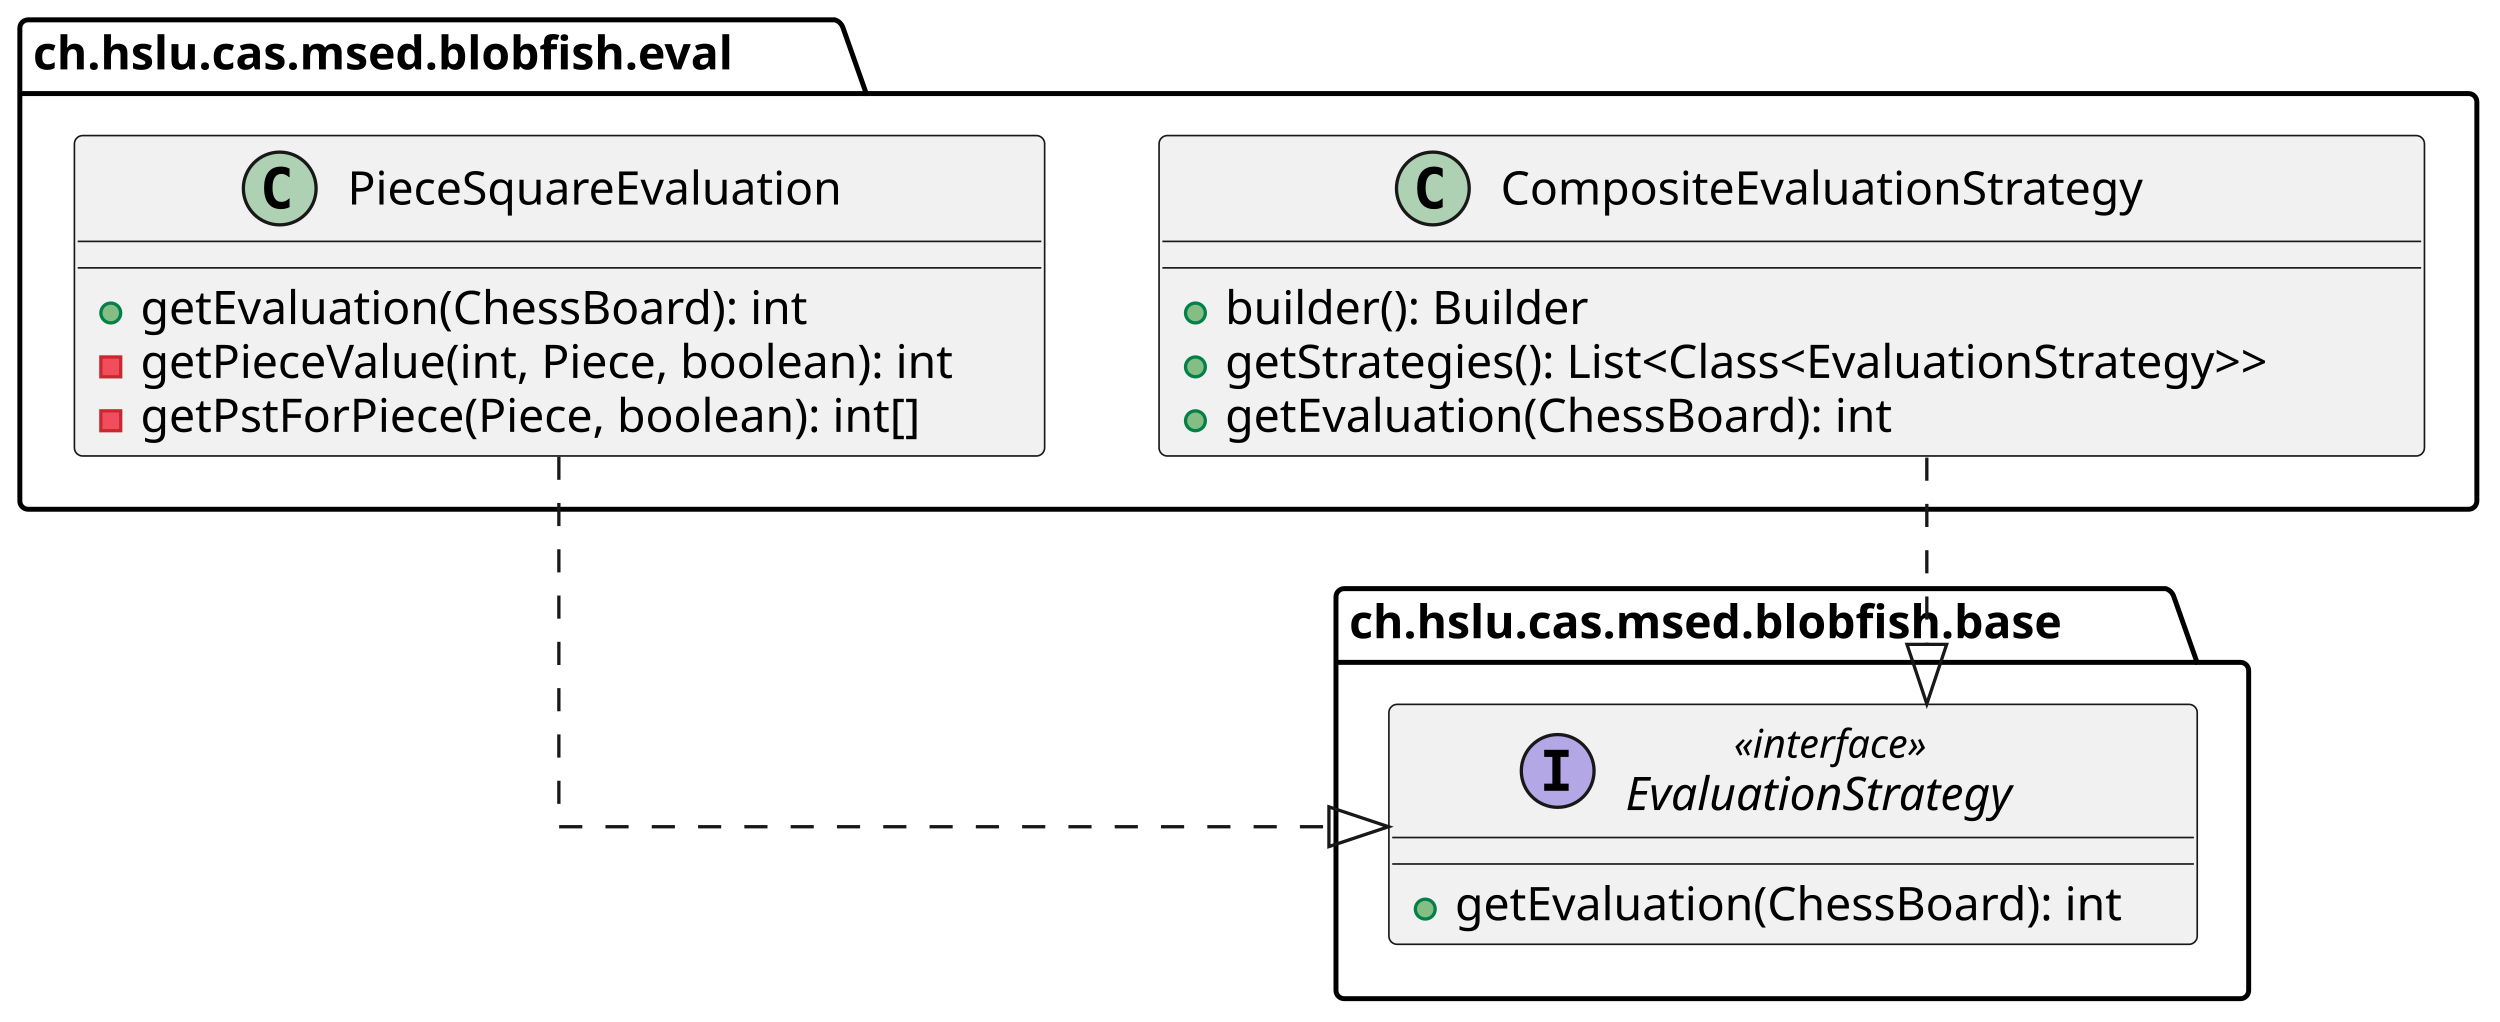
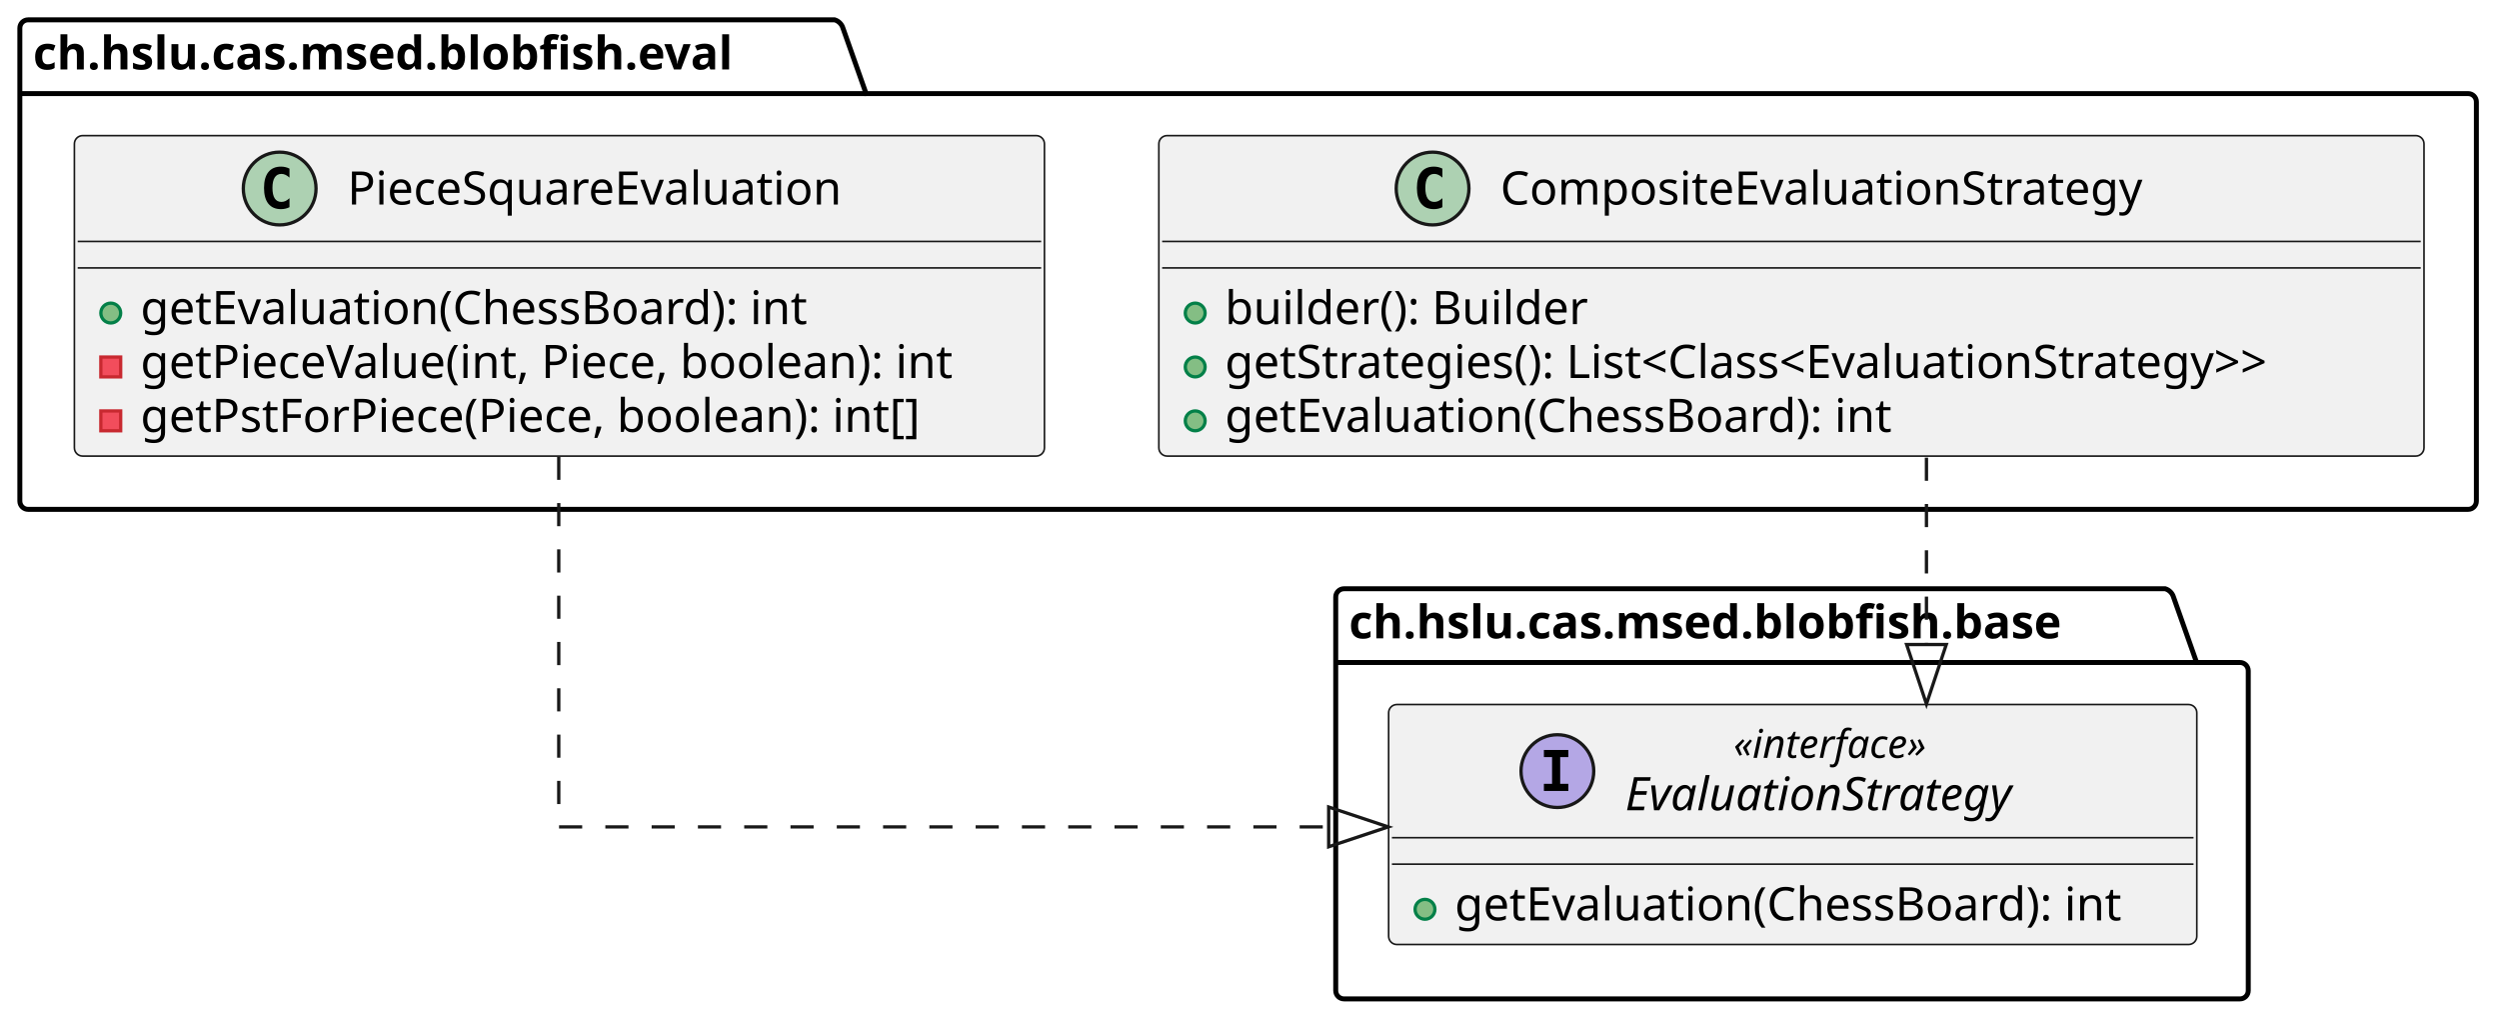
- <svg xmlns="http://www.w3.org/2000/svg" contentStyleType="text/css" data-diagram-type="CLASS" height="309px" preserveAspectRatio="none" style="width:756px;height:309px;background:#FFFFFF;" version="1.1" viewBox="0 0 756 309" width="756px" zoomAndPan="magnify">
+ <svg xmlns="http://www.w3.org/2000/svg" contentStyleType="text/css" data-diagram-type="CLASS" height="965.625px" preserveAspectRatio="none" style="width:2362px;height:965px;background:#FFFFFF;" version="1.1" viewBox="0 0 2362 965" width="2362.5px" zoomAndPan="magnify">
  <defs />
  <g>
-     <g class="cluster" data-entity="ch.hslu.cas.msed.blobfish.base" data-source-line="6" data-uid="ent0002" id="cluster_ch.hslu.cas.msed.blobfish.base">
-       <path d="M406.5,178 L654.886,178 A3.75,3.75 0 0 1 657.386,180.5 L664.386,200.297 L677.5,200.297 A2.5,2.5 0 0 1 680,202.797 L680,299.5 A2.5,2.5 0 0 1 677.5,302 L406.5,302 A2.5,2.5 0 0 1 404,299.5 L404,180.5 A2.5,2.5 0 0 1 406.5,178" fill="none" style="stroke:#000000;stroke-width:1.5;" />
-       <line style="stroke:#000000;stroke-width:1.5;" x1="404" x2="664.386" y1="200.297" y2="200.297" />
-       <text fill="#000000" font-family="sans-serif" font-size="14" font-weight="bold" lengthAdjust="spacing" textLength="247.386" x="408" y="192.995">ch.hslu.cas.msed.blobfish.base</text>
+     <g class="cluster" data-entity="ch.hslu.cas.msed.blobfish.base" data-source-line="7" data-uid="ent0002" id="cluster_ch.hslu.cas.msed.blobfish.base">
+       <path d="M1270.312,556.25 L2046.518,556.25 A11.719,11.719 0 0 1 2054.33,564.062 L2076.205,625.928 L2117.188,625.928 A7.812,7.812 0 0 1 2125,633.74 L2125,935.938 A7.812,7.812 0 0 1 2117.188,943.75 L1270.312,943.75 A7.812,7.812 0 0 1 1262.5,935.938 L1262.5,564.062 A7.812,7.812 0 0 1 1270.312,556.25" fill="none" style="stroke:#000000;stroke-width:4.688;" />
+       <line style="stroke:#000000;stroke-width:4.688;" x1="1262.5" x2="2076.205" y1="625.928" y2="625.928" />
+       <text fill="#000000" font-family="sans-serif" font-size="43.75" font-weight="bold" lengthAdjust="spacing" textLength="773.08" x="1275" y="603.11">ch.hslu.cas.msed.blobfish.base</text>
    </g>
-     <g class="cluster" data-entity="ch.hslu.cas.msed.blobfish.eval" data-source-line="12" data-uid="ent0004" id="cluster_ch.hslu.cas.msed.blobfish.eval">
-       <path d="M8.5,6 L252.456,6 A3.75,3.75 0 0 1 254.956,8.5 L261.956,28.297 L746.5,28.297 A2.5,2.5 0 0 1 749,30.797 L749,151.5 A2.5,2.5 0 0 1 746.5,154 L8.5,154 A2.5,2.5 0 0 1 6,151.5 L6,8.5 A2.5,2.5 0 0 1 8.5,6" fill="none" style="stroke:#000000;stroke-width:1.5;" />
-       <line style="stroke:#000000;stroke-width:1.5;" x1="6" x2="261.956" y1="28.297" y2="28.297" />
-       <text fill="#000000" font-family="sans-serif" font-size="14" font-weight="bold" lengthAdjust="spacing" textLength="242.956" x="10" y="20.995">ch.hslu.cas.msed.blobfish.eval</text>
+     <g class="cluster" data-entity="ch.hslu.cas.msed.blobfish.eval" data-source-line="13" data-uid="ent0004" id="cluster_ch.hslu.cas.msed.blobfish.eval">
+       <path d="M26.562,18.75 L788.925,18.75 A11.719,11.719 0 0 1 796.738,26.562 L818.613,88.428 L2332.812,88.428 A7.812,7.812 0 0 1 2340.625,96.24 L2340.625,473.438 A7.812,7.812 0 0 1 2332.812,481.25 L26.562,481.25 A7.812,7.812 0 0 1 18.75,473.438 L18.75,26.562 A7.812,7.812 0 0 1 26.562,18.75" fill="none" style="stroke:#000000;stroke-width:4.688;" />
+       <line style="stroke:#000000;stroke-width:4.688;" x1="18.75" x2="818.613" y1="88.428" y2="88.428" />
+       <text fill="#000000" font-family="sans-serif" font-size="43.75" font-weight="bold" lengthAdjust="spacing" textLength="759.238" x="31.25" y="65.61">ch.hslu.cas.msed.blobfish.eval</text>
    </g>
-     <g class="entity" data-entity="EvaluationStrategy" data-source-line="7" data-uid="ent0003" id="entity_EvaluationStrategy">
-       <rect fill="#F1F1F1" height="72.562" rx="2.5" ry="2.5" style="stroke:#181818;stroke-width:0.5;" width="244.442" x="420" y="213" />
-       <ellipse cx="471.044" cy="233.133" fill="#B4A7E5" rx="11" ry="11" style="stroke:#181818;stroke-width:1;" />
-       <path d="M466.966,228.898 L466.966,226.742 L474.356,226.742 L474.356,228.898 L471.888,228.898 L471.888,236.977 L474.356,236.977 L474.356,239.133 L466.966,239.133 L466.966,236.977 L469.435,236.977 L469.435,228.898 L466.966,228.898 Z " fill="#000000" />
-       <text fill="#000000" font-family="sans-serif" font-size="12" font-style="italic" lengthAdjust="spacing" textLength="68.332" x="524.305" y="229.139">«interface»</text>
-       <text fill="#000000" font-family="sans-serif" font-size="14" font-style="italic" lengthAdjust="spacing" textLength="133.855" x="491.544" y="244.964">EvaluationStrategy</text>
-       <line style="stroke:#181818;stroke-width:0.5;" x1="421" x2="663.442" y1="253.266" y2="253.266" />
-       <line style="stroke:#181818;stroke-width:0.5;" x1="421" x2="663.442" y1="261.266" y2="261.266" />
-       <ellipse cx="431" cy="274.914" fill="#84BE84" rx="3" ry="3" style="stroke:#038048;stroke-width:1;" />
-       <text fill="#000000" font-family="sans-serif" font-size="14" lengthAdjust="spacing" textLength="218.442" x="440" y="278.261">getEvaluation(ChessBoard): int</text>
+     <g class="entity" data-entity="EvaluationStrategy" data-source-line="8" data-uid="ent0003" id="entity_EvaluationStrategy">
+       <rect fill="#F1F1F1" height="226.758" rx="7.812" ry="7.812" style="stroke:#181818;stroke-width:1.562;" width="763.882" x="1312.5" y="665.625" />
+       <ellipse cx="1472.012" cy="728.54" fill="#B4A7E5" rx="34.375" ry="34.375" style="stroke:#181818;stroke-width:3.125;" />
+       <path d="M1459.268,715.308 L1459.268,708.569 L1482.364,708.569 L1482.364,715.308 L1474.649,715.308 L1474.649,740.552 L1482.364,740.552 L1482.364,747.29 L1459.268,747.29 L1459.268,740.552 L1466.983,740.552 L1466.983,715.308 L1459.268,715.308 Z " fill="#000000" />
+       <text fill="#000000" font-family="sans-serif" font-size="37.5" font-style="italic" lengthAdjust="spacing" textLength="213.538" x="1638.454" y="716.058">«interface»</text>
+       <text fill="#000000" font-family="sans-serif" font-size="43.75" font-style="italic" lengthAdjust="spacing" textLength="418.295" x="1536.075" y="765.512">EvaluationStrategy</text>
+       <line style="stroke:#181818;stroke-width:1.562;" x1="1315.625" x2="2073.257" y1="791.455" y2="791.455" />
+       <line style="stroke:#181818;stroke-width:1.562;" x1="1315.625" x2="2073.257" y1="816.455" y2="816.455" />
+       <ellipse cx="1346.875" cy="859.106" fill="#84BE84" rx="9.375" ry="9.375" style="stroke:#038048;stroke-width:3.125;" />
+       <text fill="#000000" font-family="sans-serif" font-size="43.75" lengthAdjust="spacing" textLength="682.632" x="1375" y="869.565">getEvaluation(ChessBoard): int</text>
    </g>
-     <g class="entity" data-entity="CompositeEvaluationStrategy" data-source-line="13" data-uid="ent0005" id="entity_CompositeEvaluationStrategy">
-       <rect fill="#F1F1F1" height="96.891" rx="2.5" ry="2.5" style="stroke:#181818;stroke-width:0.5;" width="382.658" x="350.5" y="41" />
-       <ellipse cx="433.293" cy="57" fill="#ADD1B2" rx="11" ry="11" style="stroke:#181818;stroke-width:1;" />
-       <path d="M436.262,62.641 Q435.684,62.938 435.043,63.078 Q434.403,63.234 433.7,63.234 Q431.2,63.234 429.872,61.594 Q428.559,59.938 428.559,56.812 Q428.559,53.688 429.872,52.031 Q431.2,50.375 433.7,50.375 Q434.403,50.375 435.043,50.531 Q435.7,50.688 436.262,50.984 L436.262,53.703 Q435.637,53.125 435.043,52.859 Q434.45,52.578 433.825,52.578 Q432.481,52.578 431.793,53.656 Q431.106,54.719 431.106,56.812 Q431.106,58.906 431.793,59.984 Q432.481,61.047 433.825,61.047 Q434.45,61.047 435.043,60.781 Q435.637,60.5 436.262,59.922 L436.262,62.641 Z " fill="#000000" />
-       <text fill="#000000" font-family="sans-serif" font-size="14" lengthAdjust="spacing" textLength="208.571" x="453.793" y="61.847">CompositeEvaluationStrategy</text>
-       <line style="stroke:#181818;stroke-width:0.5;" x1="351.5" x2="732.158" y1="73" y2="73" />
-       <line style="stroke:#181818;stroke-width:0.5;" x1="351.5" x2="732.158" y1="81" y2="81" />
-       <ellipse cx="361.5" cy="94.648" fill="#84BE84" rx="3" ry="3" style="stroke:#038048;stroke-width:1;" />
-       <text fill="#000000" font-family="sans-serif" font-size="14" lengthAdjust="spacing" textLength="118.398" x="370.5" y="97.995">builder(): Builder</text>
-       <ellipse cx="361.5" cy="110.945" fill="#84BE84" rx="3" ry="3" style="stroke:#038048;stroke-width:1;" />
-       <text fill="#000000" font-family="sans-serif" font-size="14" lengthAdjust="spacing" textLength="356.658" x="370.5" y="114.292">getStrategies(): List&lt;Class&lt;EvaluationStrategy&gt;&gt;</text>
-       <ellipse cx="361.5" cy="127.242" fill="#84BE84" rx="3" ry="3" style="stroke:#038048;stroke-width:1;" />
-       <text fill="#000000" font-family="sans-serif" font-size="14" lengthAdjust="spacing" textLength="218.442" x="370.5" y="130.589">getEvaluation(ChessBoard): int</text>
+     <g class="entity" data-entity="CompositeEvaluationStrategy" data-source-line="14" data-uid="ent0005" id="entity_CompositeEvaluationStrategy">
+       <rect fill="#F1F1F1" height="302.783" rx="7.812" ry="7.812" style="stroke:#181818;stroke-width:1.562;" width="1195.807" x="1095.312" y="128.125" />
+       <ellipse cx="1354.042" cy="178.125" fill="#ADD1B2" rx="34.375" ry="34.375" style="stroke:#181818;stroke-width:3.125;" />
+       <path d="M1363.319,195.752 Q1361.513,196.68 1359.511,197.119 Q1357.509,197.607 1355.312,197.607 Q1347.499,197.607 1343.349,192.481 Q1339.247,187.305 1339.247,177.539 Q1339.247,167.773 1343.349,162.598 Q1347.499,157.422 1355.312,157.422 Q1357.509,157.422 1359.511,157.91 Q1361.562,158.398 1363.319,159.326 L1363.319,167.822 Q1361.366,166.016 1359.511,165.185 Q1357.655,164.307 1355.702,164.307 Q1351.503,164.307 1349.355,167.676 Q1347.206,170.996 1347.206,177.539 Q1347.206,184.082 1349.355,187.451 Q1351.503,190.772 1355.702,190.772 Q1357.655,190.772 1359.511,189.941 Q1361.366,189.062 1363.319,187.256 L1363.319,195.752 Z " fill="#000000" />
+       <text fill="#000000" font-family="sans-serif" font-size="43.75" lengthAdjust="spacing" textLength="651.785" x="1418.105" y="193.271">CompositeEvaluationStrategy</text>
+       <line style="stroke:#181818;stroke-width:1.562;" x1="1098.438" x2="2287.994" y1="228.125" y2="228.125" />
+       <line style="stroke:#181818;stroke-width:1.562;" x1="1098.438" x2="2287.994" y1="253.125" y2="253.125" />
+       <ellipse cx="1129.688" cy="295.776" fill="#84BE84" rx="9.375" ry="9.375" style="stroke:#038048;stroke-width:3.125;" />
+       <text fill="#000000" font-family="sans-serif" font-size="43.75" lengthAdjust="spacing" textLength="369.995" x="1157.812" y="306.235">builder(): Builder</text>
+       <ellipse cx="1129.688" cy="346.704" fill="#84BE84" rx="9.375" ry="9.375" style="stroke:#038048;stroke-width:3.125;" />
+       <text fill="#000000" font-family="sans-serif" font-size="43.75" lengthAdjust="spacing" textLength="1114.557" x="1157.812" y="357.163">getStrategies(): List&lt;Class&lt;EvaluationStrategy&gt;&gt;</text>
+       <ellipse cx="1129.688" cy="397.632" fill="#84BE84" rx="9.375" ry="9.375" style="stroke:#038048;stroke-width:3.125;" />
+       <text fill="#000000" font-family="sans-serif" font-size="43.75" lengthAdjust="spacing" textLength="682.632" x="1157.812" y="408.09">getEvaluation(ChessBoard): int</text>
    </g>
-     <g class="entity" data-entity="PieceSquareEvaluation" data-source-line="18" data-uid="ent0006" id="entity_PieceSquareEvaluation">
-       <rect fill="#F1F1F1" height="96.891" rx="2.5" ry="2.5" style="stroke:#181818;stroke-width:0.5;" width="293.401" x="22.5" y="41" />
-       <ellipse cx="84.591" cy="57" fill="#ADD1B2" rx="11" ry="11" style="stroke:#181818;stroke-width:1;" />
-       <path d="M87.56,62.641 Q86.981,62.938 86.341,63.078 Q85.7,63.234 84.997,63.234 Q82.497,63.234 81.169,61.594 Q79.856,59.938 79.856,56.812 Q79.856,53.688 81.169,52.031 Q82.497,50.375 84.997,50.375 Q85.7,50.375 86.341,50.531 Q86.997,50.688 87.56,50.984 L87.56,53.703 Q86.935,53.125 86.341,52.859 Q85.747,52.578 85.122,52.578 Q83.778,52.578 83.091,53.656 Q82.403,54.719 82.403,56.812 Q82.403,58.906 83.091,59.984 Q83.778,61.047 85.122,61.047 Q85.747,61.047 86.341,60.781 Q86.935,60.5 87.56,59.922 L87.56,62.641 Z " fill="#000000" />
-       <text fill="#000000" font-family="sans-serif" font-size="14" lengthAdjust="spacing" textLength="160.72" x="105.091" y="61.847">PieceSquareEvaluation</text>
-       <line style="stroke:#181818;stroke-width:0.5;" x1="23.5" x2="314.901" y1="73" y2="73" />
-       <line style="stroke:#181818;stroke-width:0.5;" x1="23.5" x2="314.901" y1="81" y2="81" />
-       <ellipse cx="33.5" cy="94.648" fill="#84BE84" rx="3" ry="3" style="stroke:#038048;stroke-width:1;" />
-       <text fill="#000000" font-family="sans-serif" font-size="14" lengthAdjust="spacing" textLength="218.442" x="42.5" y="97.995">getEvaluation(ChessBoard): int</text>
-       <rect fill="#F24D5C" height="6" style="stroke:#C82930;stroke-width:1;" width="6" x="30.5" y="107.945" />
-       <text fill="#000000" font-family="sans-serif" font-size="14" lengthAdjust="spacing" textLength="267.401" x="42.5" y="114.292">getPieceValue(int, Piece, boolean): int</text>
-       <rect fill="#F24D5C" height="6" style="stroke:#C82930;stroke-width:1;" width="6" x="30.5" y="124.242" />
-       <text fill="#000000" font-family="sans-serif" font-size="14" lengthAdjust="spacing" textLength="255.24" x="42.5" y="130.589">getPstForPiece(Piece, boolean): int[]</text>
+     <g class="entity" data-entity="PieceSquareEvaluation" data-source-line="19" data-uid="ent0006" id="entity_PieceSquareEvaluation">
+       <rect fill="#F1F1F1" height="302.783" rx="7.812" ry="7.812" style="stroke:#181818;stroke-width:1.562;" width="916.879" x="70.312" y="128.125" />
+       <ellipse cx="264.346" cy="178.125" fill="#ADD1B2" rx="34.375" ry="34.375" style="stroke:#181818;stroke-width:3.125;" />
+       <path d="M273.624,195.752 Q271.817,196.68 269.815,197.119 Q267.813,197.607 265.616,197.607 Q257.803,197.607 253.653,192.481 Q249.551,187.305 249.551,177.539 Q249.551,167.773 253.653,162.598 Q257.803,157.422 265.616,157.422 Q267.813,157.422 269.815,157.91 Q271.866,158.398 273.624,159.326 L273.624,167.822 Q271.671,166.016 269.815,165.185 Q267.96,164.307 266.007,164.307 Q261.807,164.307 259.659,167.676 Q257.51,170.996 257.51,177.539 Q257.51,184.082 259.659,187.451 Q261.807,190.772 266.007,190.772 Q267.96,190.772 269.815,189.941 Q271.671,189.062 273.624,187.256 L273.624,195.752 Z " fill="#000000" />
+       <text fill="#000000" font-family="sans-serif" font-size="43.75" lengthAdjust="spacing" textLength="502.249" x="328.409" y="193.271">PieceSquareEvaluation</text>
+       <line style="stroke:#181818;stroke-width:1.562;" x1="73.438" x2="984.067" y1="228.125" y2="228.125" />
+       <line style="stroke:#181818;stroke-width:1.562;" x1="73.438" x2="984.067" y1="253.125" y2="253.125" />
+       <ellipse cx="104.688" cy="295.776" fill="#84BE84" rx="9.375" ry="9.375" style="stroke:#038048;stroke-width:3.125;" />
+       <text fill="#000000" font-family="sans-serif" font-size="43.75" lengthAdjust="spacing" textLength="682.632" x="132.812" y="306.235">getEvaluation(ChessBoard): int</text>
+       <rect fill="#F24D5C" height="18.75" style="stroke:#C82930;stroke-width:3.125;" width="18.75" x="95.312" y="337.329" />
+       <text fill="#000000" font-family="sans-serif" font-size="43.75" lengthAdjust="spacing" textLength="835.629" x="132.812" y="357.163">getPieceValue(int, Piece, boolean): int</text>
+       <rect fill="#F24D5C" height="18.75" style="stroke:#C82930;stroke-width:3.125;" width="18.75" x="95.312" y="388.257" />
+       <text fill="#000000" font-family="sans-serif" font-size="43.75" lengthAdjust="spacing" textLength="797.626" x="132.812" y="408.09">getPstForPiece(Piece, boolean): int[]</text>
    </g>
-     <g class="link" data-entity-1="CompositeEvaluationStrategy" data-entity-2="EvaluationStrategy" data-source-line="27" data-uid="lnk8" id="link_CompositeEvaluationStrategy_EvaluationStrategy">
-       <path codeLine="27" d="M582.67,138.37 C582.67,162.36 582.67,172.77 582.67,194.86" fill="none" id="CompositeEvaluationStrategy-to-EvaluationStrategy" style="stroke:#181818;stroke-width:1;stroke-dasharray:7,7;" />
-       <polygon fill="none" points="582.67,212.86,588.67,194.86,576.67,194.86,582.67,212.86" style="stroke:#181818;stroke-width:1;" />
+     <g class="link" data-entity-1="CompositeEvaluationStrategy" data-entity-2="EvaluationStrategy" data-source-line="28" data-uid="lnk8" id="link_CompositeEvaluationStrategy_EvaluationStrategy">
+       <path codeLine="28" d="M1820.844,432.406 C1820.844,507.375 1820.844,539.906 1820.844,608.938" fill="none" id="CompositeEvaluationStrategy-to-EvaluationStrategy" style="stroke:#181818;stroke-width:3.125;stroke-dasharray:21.875,21.875;" />
+       <polygon fill="none" points="1820.844,665.188,1839.594,608.938,1802.094,608.938,1820.844,665.188" style="stroke:#181818;stroke-width:3.125;" />
    </g>
-     <g class="link" data-entity-1="PieceSquareEvaluation" data-entity-2="EvaluationStrategy" data-source-line="28" data-uid="lnk9" id="link_PieceSquareEvaluation_EvaluationStrategy">
-       <path codeLine="28" d="M169,138.09 C169,185.33 169,250 169,250 C169,250 293.08,250 401.87,250" fill="none" id="PieceSquareEvaluation-to-EvaluationStrategy" style="stroke:#181818;stroke-width:1;stroke-dasharray:7,7;" />
-       <polygon fill="none" points="419.87,250,401.87,244,401.87,256,419.87,250" style="stroke:#181818;stroke-width:1;" />
+     <g class="link" data-entity-1="PieceSquareEvaluation" data-entity-2="EvaluationStrategy" data-source-line="29" data-uid="lnk9" id="link_PieceSquareEvaluation_EvaluationStrategy">
+       <path codeLine="29" d="M528.125,431.531 C528.125,579.156 528.125,781.25 528.125,781.25 C528.125,781.25 915.875,781.25 1255.844,781.25" fill="none" id="PieceSquareEvaluation-to-EvaluationStrategy" style="stroke:#181818;stroke-width:3.125;stroke-dasharray:21.875,21.875;" />
+       <polygon fill="none" points="1312.094,781.25,1255.844,762.5,1255.844,800,1312.094,781.25" style="stroke:#181818;stroke-width:3.125;" />
    </g>
  </g>
</svg>
